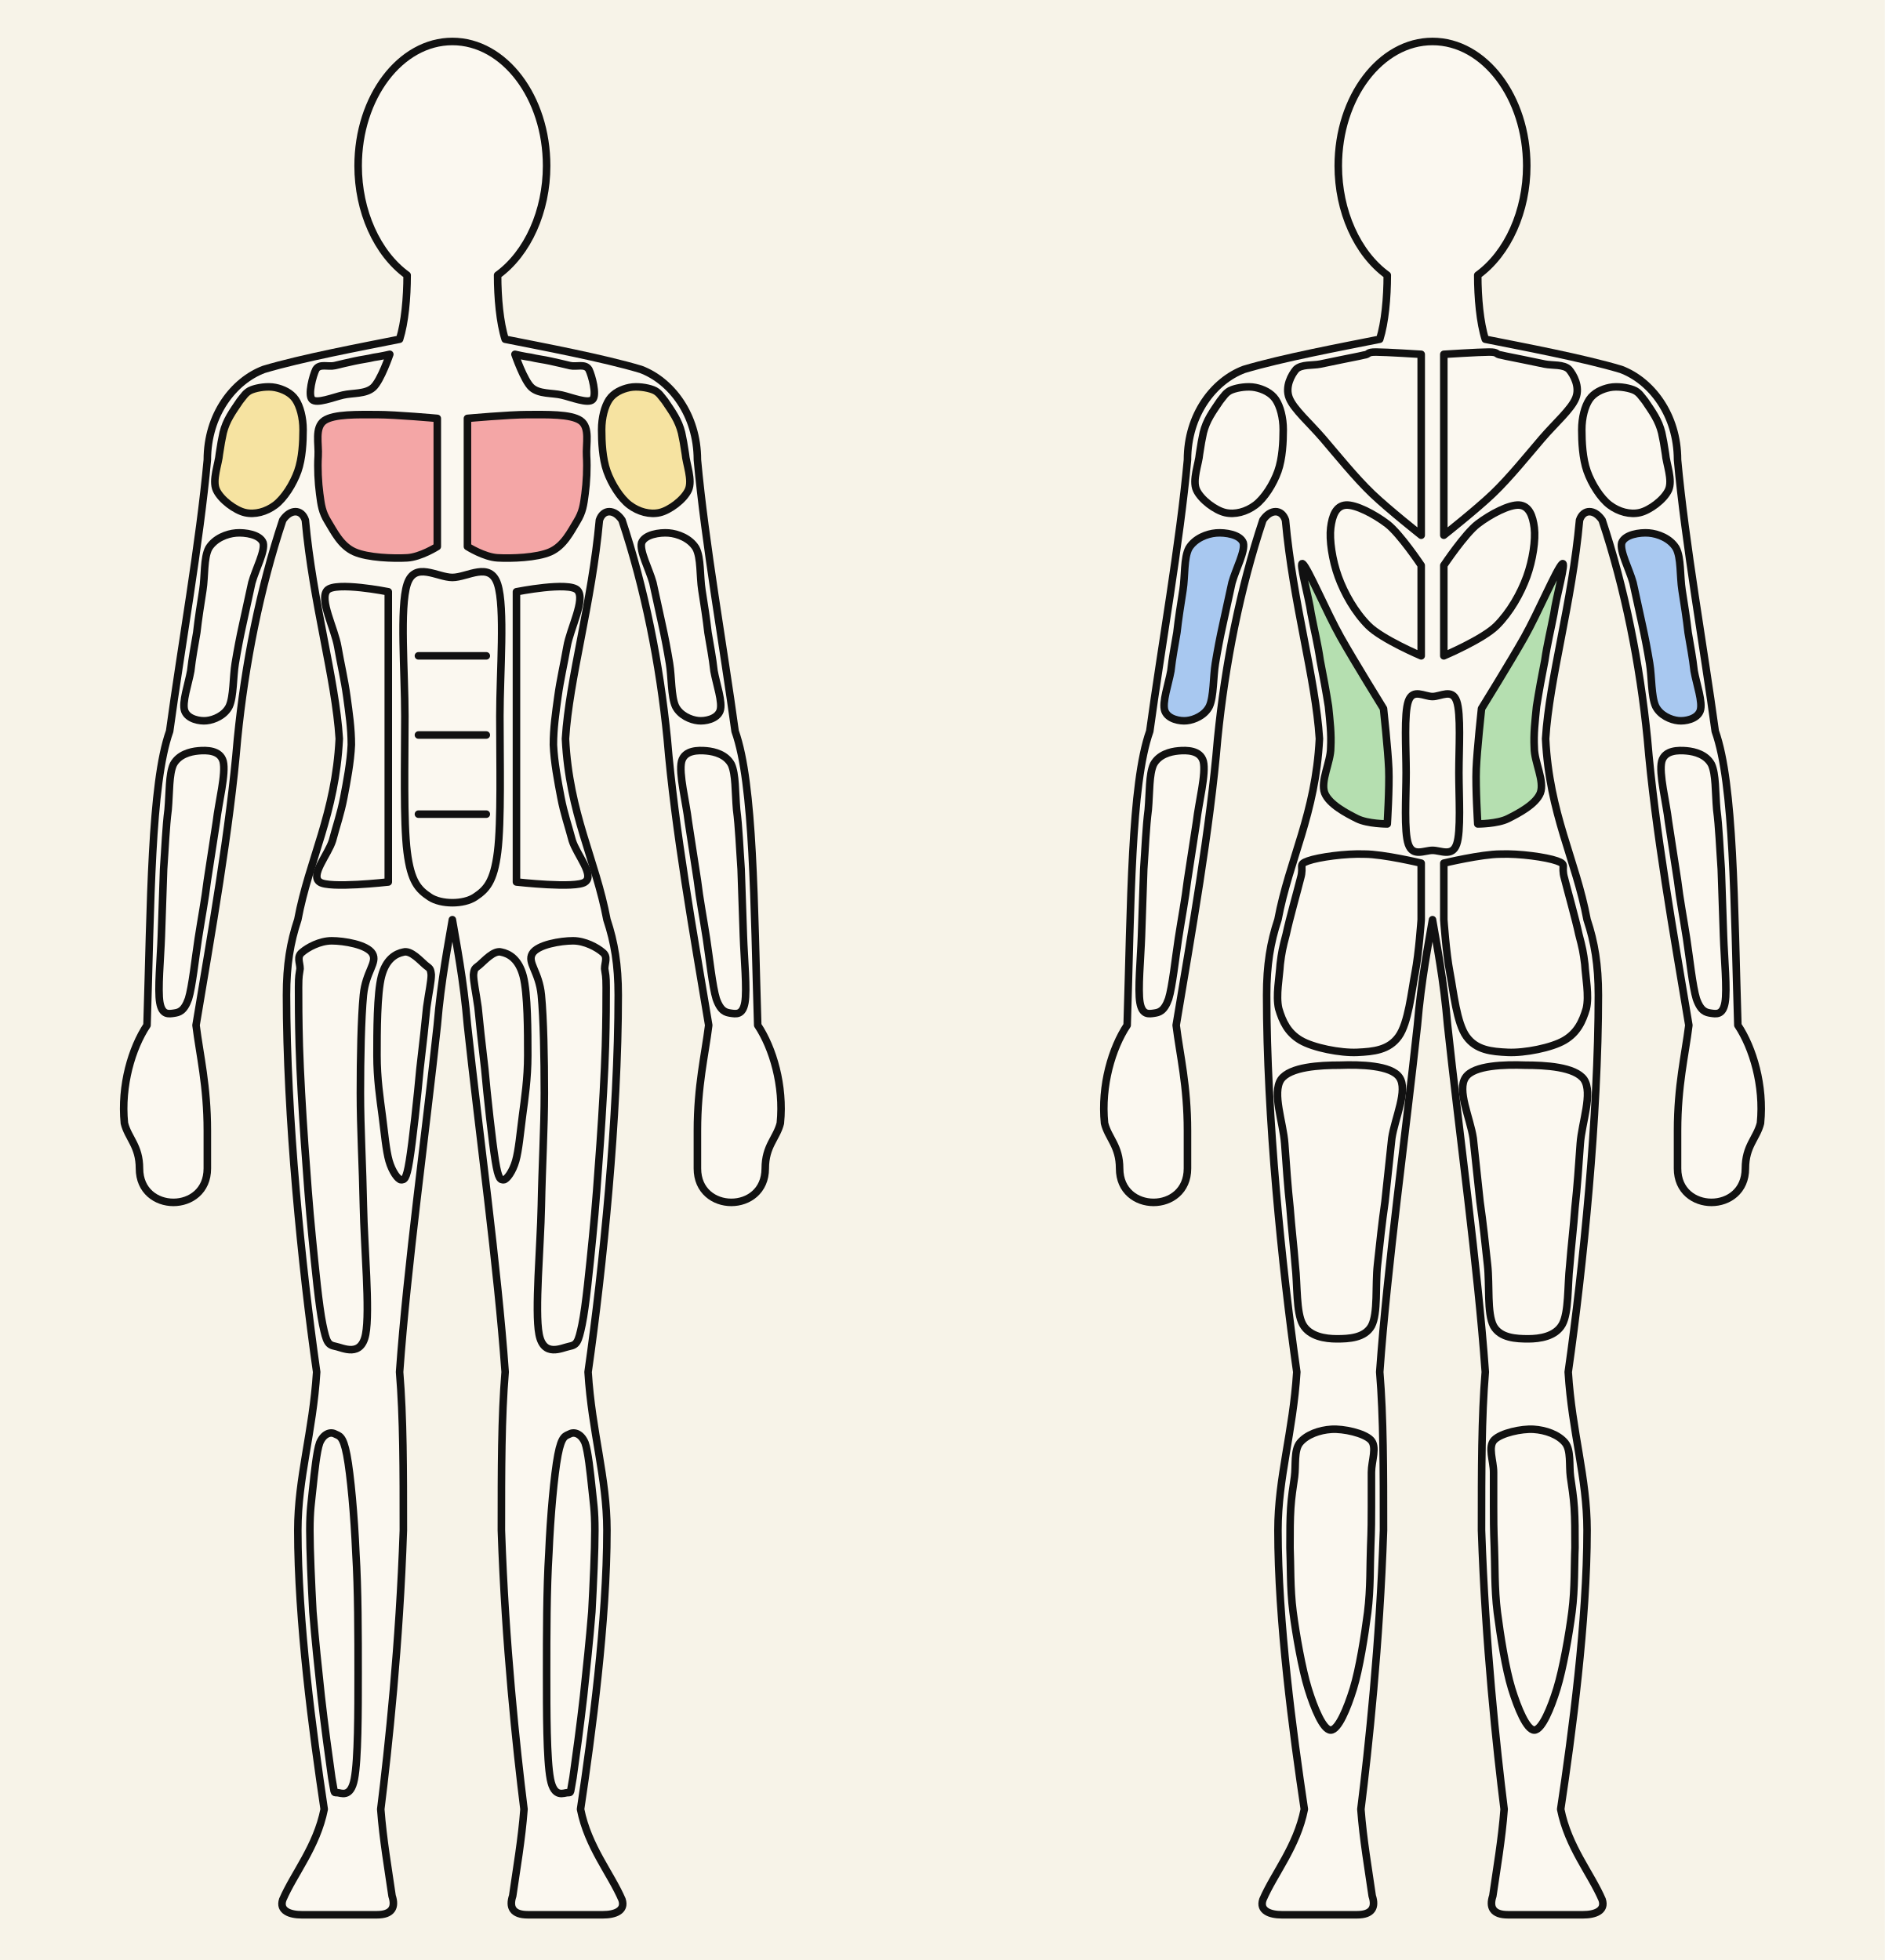
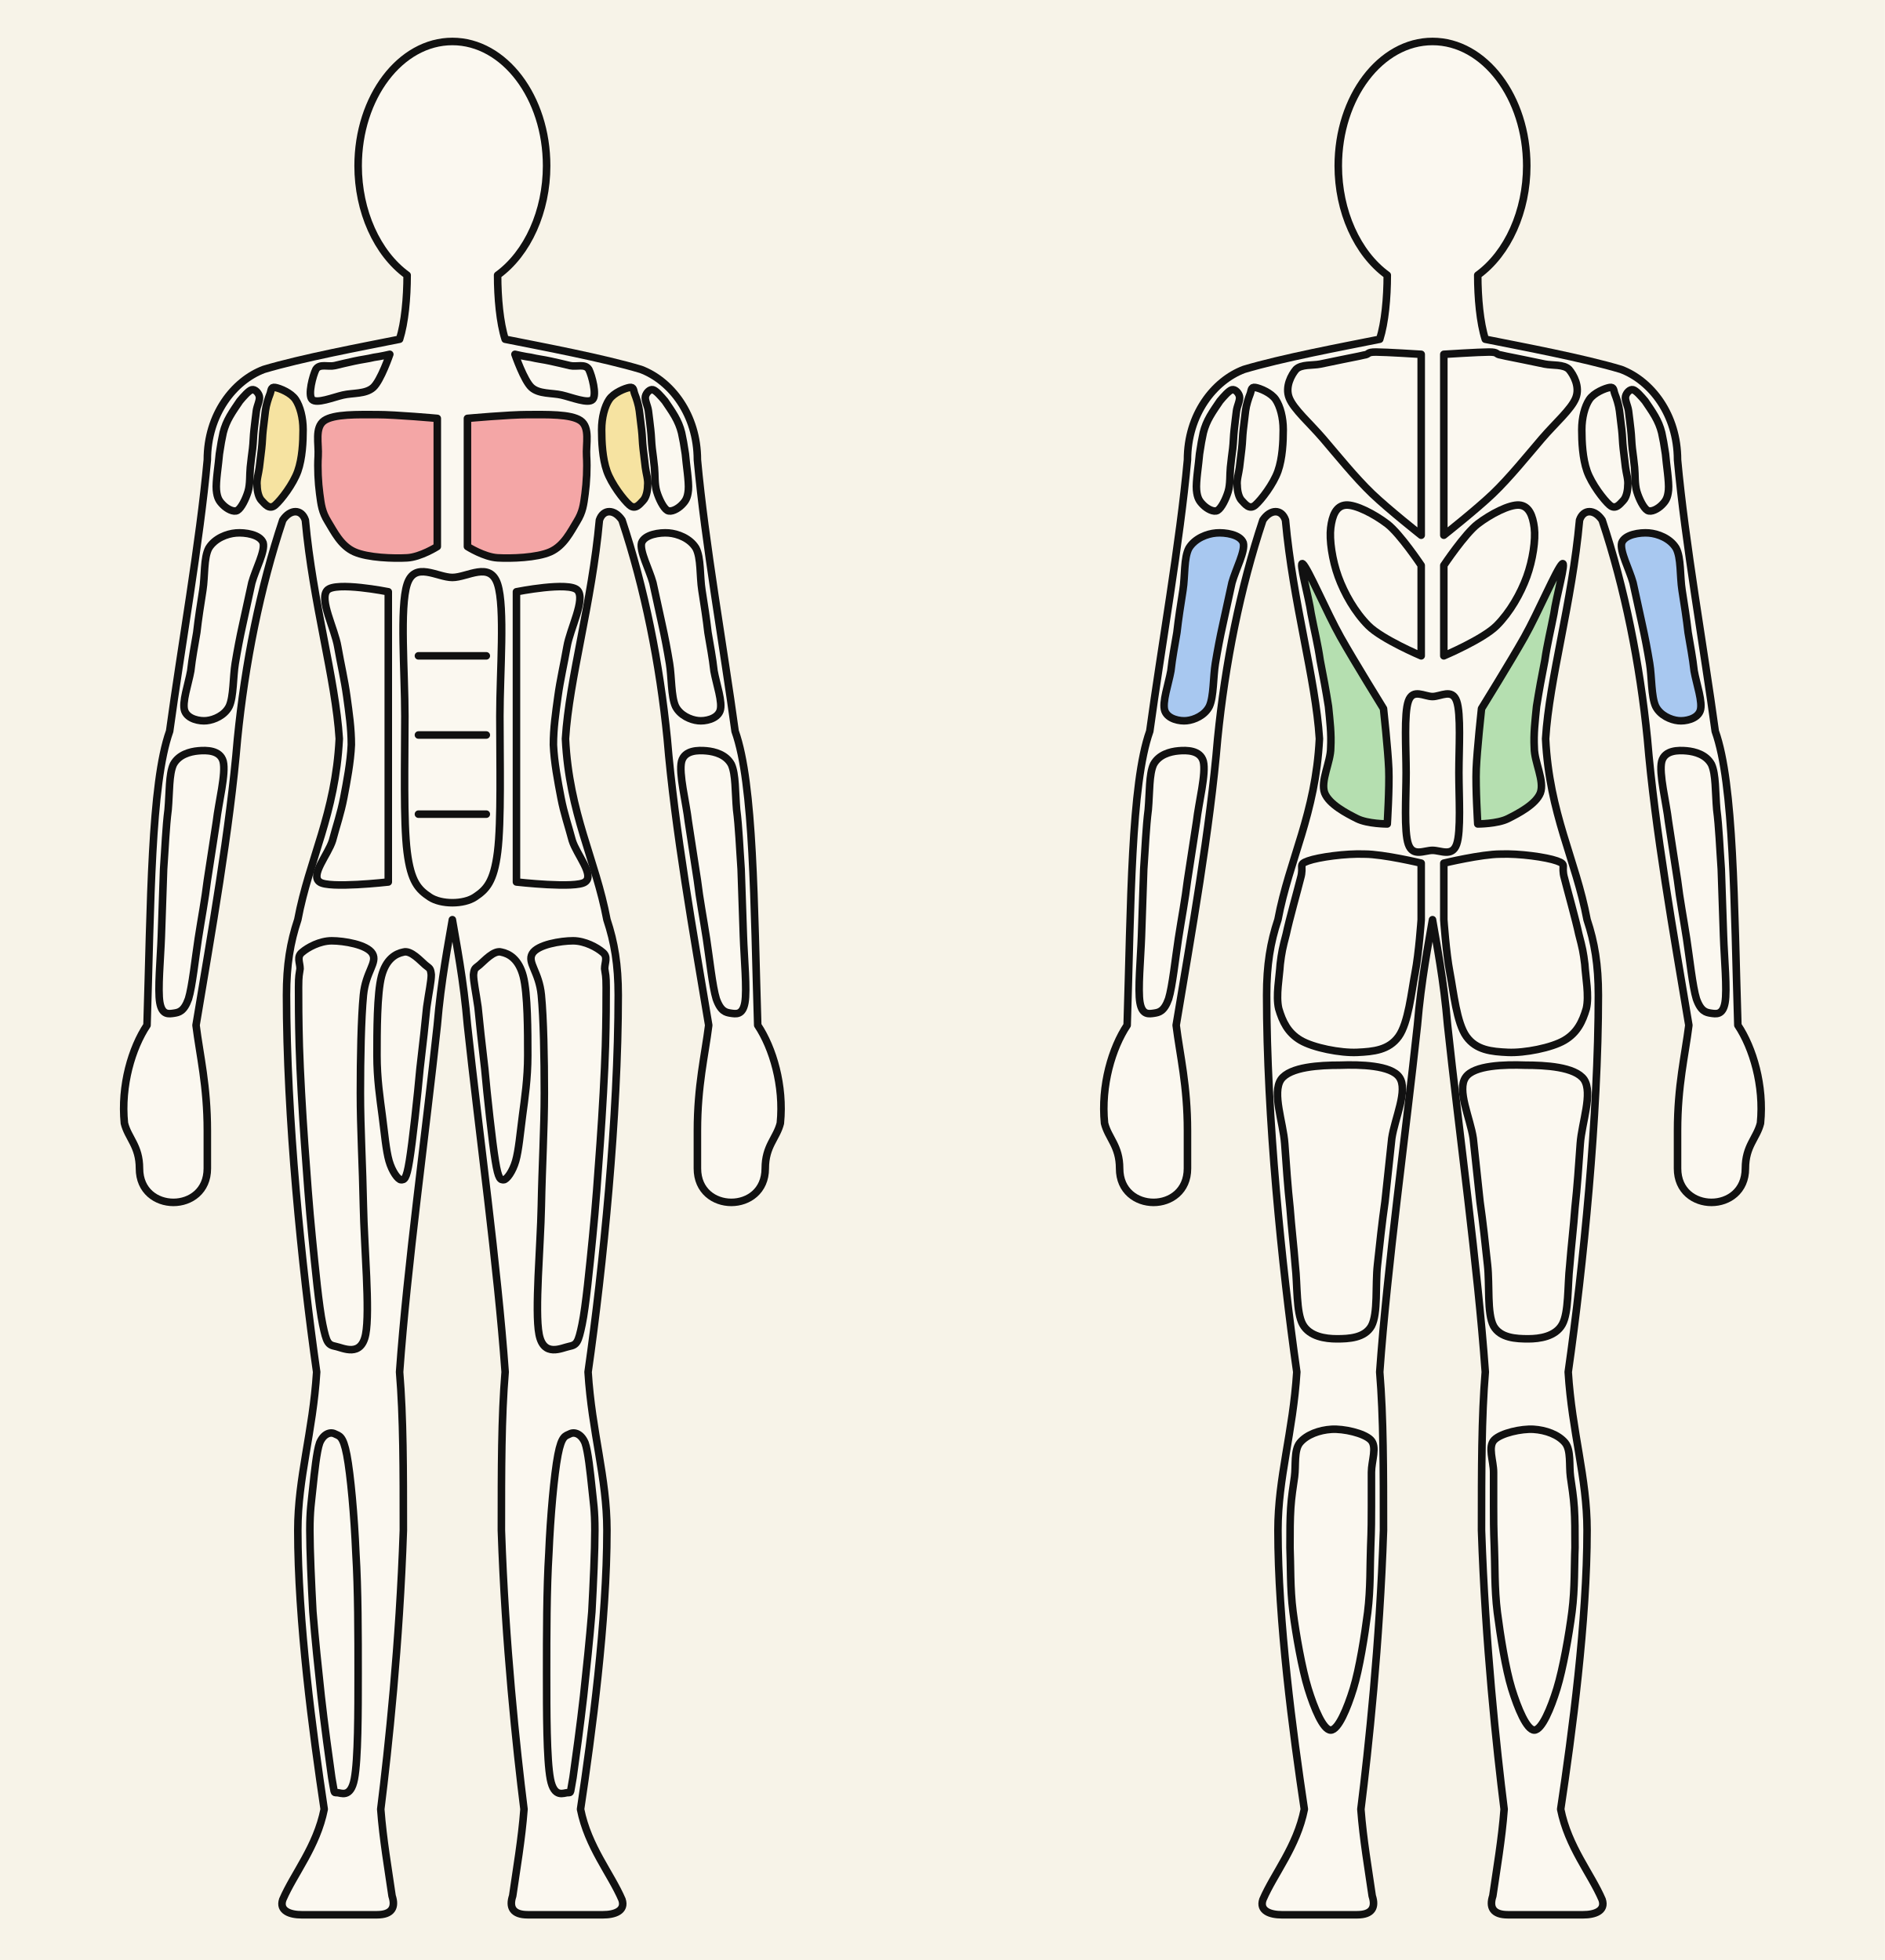
<svg xmlns="http://www.w3.org/2000/svg" viewBox="0 0 250 260" width="250" height="260">
  <path d="M0,0 L250,0 L250,260 L0,260 Z" fill="#F7F3E8" />
  <path id="front.body" d="M60,5.5 C66.9,5.5 72.5,12.9 72.5,22 C72.5,28 70,33.6 66,36.5 C66,39.5 66.3,42.8 67,45 C72,46 80,47.5 85,49 C89,50.5 92.5,55 92.5,61 C93.5,72 96,86 97.5,97 C100,104 100,120 100.5,136 C102.5,139 104,144 103.5,149 C103,151 101.5,152 101.5,155 C101.5,161 92.5,161 92.5,155 L92.5,150 C92.5,144 93.5,140 94,136 C92,124 89.5,110 88.5,98 C87.5,88 85.5,78 82.5,69 C81.5,67.5 80,67.5 79.5,69 C78.5,80 75.5,90 75,98 C75.5,108 79,114 80.5,122 C81.5,125 82,128 82,132 C82,148 80,168 78,182 C78.5,190 80.5,196 80.5,203 C80.5,215 78.5,230 77,240 C78,245 81,248.5 82.5,252 C83,253.5 81.5,254 80,254 L70,254 C68,254 67.5,253 68,251.5 C68.5,248 69.2,244 69.5,240 C68.5,232 67,218 66.5,203 C66.5,195 66.5,188 67,182 C66,168 63.5,150 62,136 C61.5,130 60.5,125 60,122 C59.5,125 58.5,130 58,136 C56.5,150 54,168 53,182 C53.5,188 53.5,195 53.5,203 C53,218 51.5,232 50.5,240 C50.8,244 51.5,248 52,251.5 C52.5,253 52,254 50,254 L40,254 C38.5,254 37,253.5 37.5,252 C39,248.5 42,245 43,240 C41.5,230 39.5,215 39.5,203 C39.5,196 41.5,190 42,182 C40,168 38,148 38,132 C38,128 38.5,125 39.5,122 C41,114 44.5,108 45,98 C44.5,90 41.5,80 40.5,69 C40,67.5 38.5,67.5 37.5,69 C34.5,78 32.5,88 31.5,98 C30.5,110 28,124 26,136 C26.5,140 27.5,144 27.5,150 L27.5,155 C27.5,161 18.5,161 18.5,155 C18.5,152 17,151 16.5,149 C16,144 17.5,139 19.5,136 C20,120 20,104 22.5,97 C24,86 26.5,72 27.5,61 C27.5,55 31,50.5 35,49 C40,47.5 48,46 53,45 C53.7,42.8 54,39.5 54,36.5 C50,33.6 47.5,28 47.5,22 C47.5,12.9 53.1,5.5 60,5.5 Z" fill="#FBF8F0" stroke="none" />
  <g id="front.regions" stroke="#111111" stroke-width="1" stroke-linejoin="round" stroke-linecap="round">
    <path id="front.traps-upper.r" d="M51.7,47 C51.7,47 50.4,47.3 49.6,47.4 C48.8,47.6 47.9,47.7 47,47.9 C46.1,48.1 45.2,48.3 44.4,48.5 C43.5,48.7 42.4,48.2 41.9,49 C41.5,49.8 40.8,52.4 41.4,53 C42,53.6 44.2,52.7 45.5,52.4 C46.8,52.1 48.5,52.3 49.5,51.4 C50.5,50.5 51.7,47 51.7,47 Z" fill="#FBF8F0" />
    <path id="front.traps-upper.l" d="M68.3,47 C68.3,47 69.6,47.3 70.4,47.4 C71.2,47.6 72.1,47.7 73,47.9 C73.9,48.1 74.8,48.3 75.6,48.5 C76.5,48.7 77.6,48.2 78.1,49 C78.5,49.8 79.2,52.4 78.6,53 C78,53.6 75.8,52.7 74.5,52.4 C73.2,52.1 71.5,52.3 70.5,51.4 C69.5,50.5 68.3,47 68.3,47 Z" fill="#FBF8F0" />
-     <path id="front.deltoid-front.r" d="M33.4,51.7 C32.6,52 32.3,52.6 31.8,53.2 C31.4,53.8 30.9,54.5 30.5,55.2 C30.1,55.9 29.8,56.6 29.6,57.4 C29.4,58.3 29.3,58.9 29.1,60.2 C29,61.5 28.1,63.7 28.7,65 C29.3,66.3 31.2,67.7 32.5,68 C33.8,68.3 35.3,67.9 36.5,67 C37.7,66.1 38.9,64.2 39.5,62.5 C40.1,60.8 40.2,58.6 40.2,57 C40.2,55.4 39.8,53.9 39.2,53 C38.6,52.1 37.5,51.6 36.5,51.4 C35.5,51.2 34.2,51.4 33.4,51.7 Z" fill="#F6E3A1" />
-     <path id="front.deltoid-front.l" d="M86.6,51.7 C87.4,52 87.7,52.6 88.2,53.2 C88.6,53.8 89.1,54.5 89.5,55.2 C89.9,55.9 90.2,56.6 90.4,57.4 C90.6,58.3 90.7,58.9 90.9,60.2 C91,61.5 91.9,63.7 91.3,65 C90.7,66.3 88.8,67.7 87.5,68 C86.2,68.3 84.7,67.9 83.5,67 C82.3,66.1 81.1,64.2 80.5,62.5 C79.9,60.8 79.8,58.6 79.8,57 C79.8,55.4 80.2,53.9 80.8,53 C81.4,52.1 82.5,51.6 83.5,51.4 C84.5,51.2 85.8,51.4 86.6,51.7 Z" fill="#F6E3A1" />
+     <path id="front.deltoid-front.r" d="M35.8,52.3 C35.6,52.8 35.3,53.7 35.2,54.5 C35.1,55.3 35,56.2 34.9,57 C34.8,57.8 34.8,58.7 34.7,59.5 C34.6,60.3 34.5,61.2 34.4,62 C34.3,62.8 34,63.7 34.1,64.4 C34.1,65.1 34.3,66 34.7,66.4 C35.1,66.8 35.7,67.7 36.5,67 C37.3,66.3 38.9,64.2 39.5,62.5 C40.1,60.8 40.2,58.6 40.2,57 C40.2,55.4 39.8,53.9 39.2,53 C38.6,52.1 37.1,51.5 36.5,51.4 C35.9,51.3 36,51.8 35.8,52.3 Z" fill="#F6E3A1" />
+     <path id="front.deltoid-front.l" d="M84.2,52.3 C84.4,52.8 84.7,53.7 84.8,54.5 C84.9,55.3 85,56.2 85.1,57 C85.2,57.8 85.2,58.7 85.3,59.5 C85.4,60.3 85.5,61.2 85.6,62 C85.7,62.8 86,63.7 85.9,64.4 C85.9,65.1 85.7,66 85.3,66.4 C84.9,66.8 84.3,67.7 83.5,67 C82.7,66.3 81.1,64.2 80.5,62.5 C79.9,60.8 79.8,58.6 79.8,57 C79.8,55.4 80.2,53.9 80.8,53 C81.4,52.1 82.9,51.5 83.5,51.4 C84.1,51.3 84,51.8 84.2,52.3 Z" fill="#F6E3A1" />
+     <path id="front.deltoid-side.r" d="M33.4,51.7 C33,51.8 32.3,52.6 31.8,53.2 C31.4,53.8 30.9,54.5 30.5,55.2 C30.1,55.9 29.8,56.6 29.6,57.4 C29.4,58.3 29.3,58.9 29.1,60.2 C29,61.5 28.6,63.9 28.7,65 C28.8,66.1 29.1,66.5 29.6,67 C30.1,67.5 31,68 31.5,67.7 C32,67.4 32.6,66.2 32.9,65.2 C33.2,64.2 33.1,63 33.2,62 C33.3,61 33.4,60.3 33.5,59.5 C33.6,58.7 33.6,57.8 33.7,57 C33.8,56.2 33.9,55.2 34,54.5 C34.1,53.8 34.5,53.1 34.4,52.6 C34.3,52.1 33.8,51.6 33.4,51.7 Z" fill="#FBF8F0" />
+     <path id="front.deltoid-side.l" d="M86.6,51.7 C87,51.8 87.7,52.6 88.2,53.2 C88.6,53.8 89.1,54.5 89.5,55.2 C89.9,55.9 90.2,56.6 90.4,57.4 C90.6,58.3 90.7,58.9 90.9,60.2 C91,61.5 91.4,63.9 91.3,65 C91.2,66.1 90.9,66.5 90.4,67 C89.9,67.5 89,68 88.5,67.7 C88,67.4 87.4,66.2 87.1,65.2 C86.8,64.2 86.9,63 86.8,62 C86.7,61 86.6,60.3 86.5,59.5 C86.4,58.7 86.4,57.8 86.3,57 C86.2,56.2 86.1,55.2 86,54.5 C85.9,53.8 85.5,53.1 85.6,52.6 C85.7,52.1 86.2,51.6 86.6,51.7 Z" fill="#FBF8F0" />
    <path id="front.chest.r" d="M58,55.5 C58,55.5 52.5,55 50,55 C47.5,55 44.3,54.9 43,55.8 C41.7,56.7 42.3,58.9 42.2,60.5 C42.1,62.1 42.2,64 42.4,65.5 C42.6,67 42.7,67.9 43.5,69.2 C44.3,70.5 45.2,72.4 47,73.2 C48.8,74 52.2,74.1 54,74 C55.8,73.9 58,72.5 58,72.5 C58,72.5 58,55.5 58,55.5 Z" fill="#F4A6A6" />
    <path id="front.chest.l" d="M62,55.5 C62,55.5 67.5,55 70,55 C72.5,55 75.7,54.9 77,55.8 C78.3,56.7 77.7,58.9 77.8,60.5 C77.9,62.1 77.8,64 77.6,65.5 C77.4,67 77.3,67.9 76.5,69.2 C75.7,70.5 74.8,72.4 73,73.2 C71.2,74 67.8,74.1 66,74 C64.2,73.9 62,72.5 62,72.5 C62,72.5 62,55.5 62,55.5 Z" fill="#F4A6A6" />
    <path id="front.biceps.r" d="M27.7,72.7 C27,74 27.2,76.4 26.9,78.3 C26.6,80.2 26.3,82.1 26.1,83.9 C25.8,85.7 25.5,87.2 25.3,89 C25,90.7 24.1,93.2 24.5,94.3 C24.9,95.4 26.5,95.7 27.4,95.6 C28.4,95.5 29.8,94.9 30.4,93.7 C31,92.4 30.9,89.8 31.2,88 C31.5,86.2 31.8,84.6 32.2,82.8 C32.6,81 33,79.1 33.4,77.3 C33.9,75.5 35.2,73.1 34.9,72 C34.5,70.9 32.5,70.6 31.3,70.7 C30.1,70.8 28.5,71.4 27.7,72.7 Z" fill="#FBF8F0" />
    <path id="front.biceps.l" d="M92.3,72.7 C93,74 92.8,76.4 93.1,78.3 C93.4,80.2 93.7,82.1 93.9,83.9 C94.2,85.7 94.5,87.2 94.7,89 C95,90.7 95.9,93.2 95.5,94.3 C95.1,95.4 93.5,95.7 92.6,95.6 C91.6,95.5 90.2,94.9 89.6,93.7 C89,92.4 89.1,89.8 88.8,88 C88.5,86.2 88.2,84.6 87.8,82.8 C87.4,81 87,79.1 86.6,77.3 C86.1,75.5 84.8,73.1 85.1,72 C85.5,70.9 87.5,70.6 88.7,70.7 C89.9,70.8 91.5,71.4 92.3,72.7 Z" fill="#FBF8F0" />
    <path id="front.forearm-front.r" d="M23,101.4 C22.4,102.7 22.5,105.1 22.3,107.4 C22,109.7 21.9,112.5 21.7,115.3 C21.6,118.1 21.5,121.2 21.4,124.2 C21.3,127.1 20.9,131.3 21.2,133 C21.5,134.7 22.4,134.5 23.1,134.4 C23.7,134.3 24.4,134.2 25,132.5 C25.5,130.9 25.9,127.1 26.3,124.5 C26.7,121.9 27.2,119.3 27.5,116.8 C27.9,114.2 28.3,111.6 28.7,109 C29,106.4 30,102.6 29.6,101 C29.2,99.5 27.4,99.5 26.3,99.6 C25.2,99.7 23.7,100.1 23,101.4 Z" fill="#FBF8F0" />
    <path id="front.forearm-front.l" d="M97,101.4 C97.6,102.7 97.5,105.1 97.7,107.4 C98,109.7 98.1,112.5 98.3,115.3 C98.4,118.1 98.5,121.2 98.6,124.2 C98.7,127.1 99.1,131.3 98.8,133 C98.5,134.7 97.6,134.5 96.9,134.4 C96.3,134.3 95.6,134.2 95,132.5 C94.5,130.9 94.1,127.1 93.7,124.5 C93.3,121.9 92.8,119.3 92.5,116.8 C92.1,114.2 91.7,111.6 91.3,109 C91,106.4 90,102.6 90.4,101 C90.8,99.5 92.6,99.5 93.7,99.6 C94.8,99.7 96.3,100.1 97,101.4 Z" fill="#FBF8F0" />
    <path id="front.obliques.r" d="M51.5,78.5 C51.5,78.5 44.5,77.1 43.4,78.3 C42.3,79.5 44.4,83.4 44.8,85.8 C45.2,88.1 45.7,90.2 46,92.4 C46.3,94.6 46.6,96.6 46.6,98.8 C46.5,101.1 46,103.7 45.6,105.8 C45.2,107.9 44.6,109.6 44.1,111.5 C43.5,113.4 41.1,116.1 42.4,117 C43.6,117.9 51.5,117 51.5,117 C51.5,117 51.5,78.5 51.5,78.5 Z" fill="#FBF8F0" />
    <path id="front.obliques.l" d="M68.5,78.5 C68.5,78.5 75.5,77.1 76.6,78.3 C77.7,79.5 75.6,83.4 75.2,85.8 C74.8,88.1 74.3,90.2 74,92.4 C73.7,94.6 73.4,96.6 73.4,98.8 C73.5,101.1 74,103.7 74.4,105.8 C74.8,107.9 75.4,109.6 75.9,111.5 C76.5,113.4 78.9,116.1 77.6,117 C76.4,117.9 68.5,117 68.5,117 C68.5,117 68.5,78.5 68.5,78.5 Z" fill="#FBF8F0" />
    <path id="front.adductors.r" d="M56.4,128 C55.8,127.5 54.5,126 53.5,126.3 C52.5,126.5 51.2,127.2 50.6,129.5 C50,131.8 50,136.9 50,140 C50,143.1 50.4,145.7 50.7,148 C51,150.3 51.2,152.6 51.6,154 C52,155.4 52.8,156.5 53.2,156.5 C53.6,156.5 53.9,156.5 54.3,154 C54.7,151.6 55.4,145.2 55.7,141.8 C56.1,138.4 56.4,135.7 56.6,133.6 C56.9,131.5 57.2,130.2 57.2,129.3 C57.1,128.4 57,128.5 56.4,128 Z" fill="#FBF8F0" />
    <path id="front.adductors.l" d="M63.6,128 C64.2,127.5 65.5,126 66.5,126.3 C67.5,126.5 68.8,127.2 69.4,129.5 C70,131.8 70,136.9 70,140 C70,143.1 69.6,145.7 69.3,148 C69,150.3 68.8,152.6 68.4,154 C68,155.4 67.2,156.5 66.8,156.5 C66.4,156.5 66.1,156.5 65.7,154 C65.3,151.6 64.6,145.2 64.3,141.8 C63.9,138.4 63.6,135.7 63.4,133.6 C63.1,131.5 62.8,130.2 62.8,129.3 C62.9,128.4 63,128.5 63.6,128 Z" fill="#FBF8F0" />
    <path id="front.quads.r" d="M44,124.8 C42.4,124.8 40.8,125.7 40.1,126.3 C39.3,126.9 39.8,127.7 39.8,128.5 C39.7,129.3 39.6,129.3 39.6,131 C39.6,132.7 39.6,135.3 39.7,138.8 C39.8,142.2 40.1,147.5 40.4,151.7 C40.7,155.9 41,160.1 41.4,164.1 C41.8,168.1 42.3,173.3 42.8,175.7 C43.3,178.1 43.5,178.4 44.5,178.6 C45.5,178.8 47.9,180.1 48.5,177 C49.1,173.9 48.3,165.3 48.2,160 C48.1,154.7 47.8,149.7 47.8,145 C47.8,140.3 47.9,135.1 48.2,132 C48.5,128.9 50.1,127.7 49.4,126.5 C48.7,125.3 45.6,124.8 44,124.8 Z" fill="#FBF8F0" />
    <path id="front.quads.l" d="M76,124.8 C77.6,124.8 79.2,125.7 79.9,126.3 C80.7,126.9 80.2,127.7 80.2,128.5 C80.3,129.3 80.4,129.3 80.4,131 C80.4,132.7 80.4,135.3 80.3,138.8 C80.2,142.2 79.9,147.5 79.6,151.7 C79.3,155.9 79,160.1 78.6,164.1 C78.2,168.1 77.7,173.3 77.2,175.7 C76.7,178.1 76.5,178.4 75.5,178.6 C74.5,178.8 72.1,180.1 71.5,177 C70.9,173.9 71.7,165.3 71.8,160 C71.9,154.7 72.2,149.7 72.2,145 C72.2,140.3 72.1,135.1 71.8,132 C71.5,128.9 69.9,127.7 70.6,126.5 C71.3,125.3 74.4,124.8 76,124.8 Z" fill="#FBF8F0" />
    <path id="front.tibialis.r" d="M44.4,190.2 C43.8,189.9 42.9,190.2 42.4,191.4 C42,192.5 41.7,195.4 41.5,197.3 C41.3,199.3 41.1,200.3 41.1,203 C41.1,205.7 41.3,210.1 41.5,213.8 C41.8,217.5 42.2,221.3 42.6,225 C43,228.6 43.7,233.7 44,235.8 C44.4,237.9 44.2,237.8 44.7,237.8 C45.2,237.8 46.5,238.6 47,236 C47.5,233.4 47.5,227 47.5,222 C47.5,217 47.5,210.8 47.2,206 C47,201.2 46.5,195.6 46,193 C45.5,190.4 45,190.5 44.4,190.2 Z" fill="#FBF8F0" />
    <path id="front.tibialis.l" d="M75.6,190.2 C76.2,189.9 77.1,190.2 77.6,191.4 C78,192.5 78.3,195.4 78.5,197.3 C78.7,199.3 78.9,200.3 78.9,203 C78.9,205.7 78.7,210.1 78.5,213.8 C78.2,217.5 77.8,221.3 77.4,225 C77,228.6 76.3,233.7 76,235.8 C75.6,237.9 75.8,237.8 75.3,237.8 C74.8,237.8 73.5,238.6 73,236 C72.5,233.4 72.5,227 72.5,222 C72.5,217 72.5,210.8 72.8,206 C73,201.2 73.5,195.6 74,193 C74.5,190.4 75,190.5 75.6,190.2 Z" fill="#FBF8F0" />
    <path id="front.abs" d="M54,77.5 C55,74.4 58,76.6 60,76.6 C62,76.6 65,74.4 66,77.5 C67,80.6 66.3,89.1 66.3,95 C66.3,100.9 66.5,109 66,113 C65.5,117 64.5,118 63,119 C61.5,120 58.5,120 57,119 C55.5,118 54.5,117 54,113 C53.5,109 53.7,100.9 53.7,95 C53.7,89.1 53,80.6 54,77.5 Z" fill="#FBF8F0" />
    <path id="front.abs.lines" d="M55.5,87 L64.5,87 M55.5,97.5 L64.5,97.5 M55.5,108 L64.5,108" fill="none" />
  </g>
  <path id="front.outline" d="M60,5.5 C66.9,5.5 72.5,12.9 72.5,22 C72.5,28 70,33.6 66,36.5 C66,39.5 66.3,42.8 67,45 C72,46 80,47.5 85,49 C89,50.5 92.5,55 92.5,61 C93.5,72 96,86 97.5,97 C100,104 100,120 100.5,136 C102.5,139 104,144 103.5,149 C103,151 101.5,152 101.5,155 C101.5,161 92.5,161 92.5,155 L92.5,150 C92.5,144 93.5,140 94,136 C92,124 89.5,110 88.5,98 C87.5,88 85.5,78 82.5,69 C81.5,67.5 80,67.5 79.5,69 C78.5,80 75.5,90 75,98 C75.5,108 79,114 80.5,122 C81.5,125 82,128 82,132 C82,148 80,168 78,182 C78.5,190 80.5,196 80.5,203 C80.5,215 78.5,230 77,240 C78,245 81,248.5 82.5,252 C83,253.5 81.5,254 80,254 L70,254 C68,254 67.5,253 68,251.5 C68.5,248 69.2,244 69.5,240 C68.5,232 67,218 66.5,203 C66.5,195 66.5,188 67,182 C66,168 63.5,150 62,136 C61.5,130 60.5,125 60,122 C59.5,125 58.5,130 58,136 C56.5,150 54,168 53,182 C53.5,188 53.5,195 53.5,203 C53,218 51.5,232 50.5,240 C50.8,244 51.5,248 52,251.5 C52.5,253 52,254 50,254 L40,254 C38.5,254 37,253.5 37.5,252 C39,248.5 42,245 43,240 C41.5,230 39.5,215 39.5,203 C39.5,196 41.5,190 42,182 C40,168 38,148 38,132 C38,128 38.5,125 39.5,122 C41,114 44.5,108 45,98 C44.5,90 41.5,80 40.5,69 C40,67.5 38.5,67.5 37.5,69 C34.5,78 32.5,88 31.5,98 C30.5,110 28,124 26,136 C26.5,140 27.5,144 27.5,150 L27.5,155 C27.5,161 18.5,161 18.5,155 C18.5,152 17,151 16.5,149 C16,144 17.5,139 19.5,136 C20,120 20,104 22.5,97 C24,86 26.5,72 27.5,61 C27.5,55 31,50.5 35,49 C40,47.5 48,46 53,45 C53.7,42.8 54,39.5 54,36.5 C50,33.6 47.5,28 47.5,22 C47.5,12.9 53.1,5.5 60,5.5 Z" fill="none" stroke="#111111" stroke-width="1" stroke-linejoin="round" stroke-linecap="round" />
  <path id="back.body" d="M190,5.5 C196.9,5.5 202.5,12.9 202.5,22 C202.5,28 200,33.6 196,36.5 C196,39.5 196.3,42.8 197,45 C202,46 210,47.5 215,49 C219,50.5 222.5,55 222.5,61 C223.5,72 226,86 227.5,97 C230,104 230,120 230.5,136 C232.5,139 234,144 233.5,149 C233,151 231.5,152 231.5,155 C231.5,161 222.5,161 222.5,155 L222.5,150 C222.5,144 223.5,140 224,136 C222,124 219.5,110 218.5,98 C217.5,88 215.5,78 212.5,69 C211.5,67.5 210,67.5 209.5,69 C208.5,80 205.5,90 205,98 C205.5,108 209,114 210.5,122 C211.5,125 212,128 212,132 C212,148 210,168 208,182 C208.5,190 210.5,196 210.5,203 C210.5,215 208.5,230 207,240 C208,245 211,248.5 212.5,252 C213,253.5 211.5,254 210,254 L200,254 C198,254 197.5,253 198,251.5 C198.5,248 199.2,244 199.5,240 C198.5,232 197,218 196.5,203 C196.5,195 196.5,188 197,182 C196,168 193.5,150 192,136 C191.5,130 190.5,125 190,122 C189.5,125 188.5,130 188,136 C186.5,150 184,168 183,182 C183.5,188 183.5,195 183.5,203 C183,218 181.5,232 180.5,240 C180.8,244 181.5,248 182,251.5 C182.5,253 182,254 180,254 L170,254 C168.5,254 167,253.5 167.5,252 C169,248.5 172,245 173,240 C171.5,230 169.5,215 169.5,203 C169.5,196 171.5,190 172,182 C170,168 168,148 168,132 C168,128 168.5,125 169.5,122 C171,114 174.5,108 175,98 C174.5,90 171.5,80 170.5,69 C170,67.5 168.5,67.5 167.5,69 C164.5,78 162.5,88 161.5,98 C160.5,110 158,124 156,136 C156.5,140 157.5,144 157.5,150 L157.5,155 C157.5,161 148.5,161 148.5,155 C148.5,152 147,151 146.5,149 C146,144 147.5,139 149.5,136 C150,120 150,104 152.5,97 C154,86 156.5,72 157.5,61 C157.5,55 161,50.5 165,49 C170,47.5 178,46 183,45 C183.7,42.8 184,39.5 184,36.5 C180,33.6 177.5,28 177.5,22 C177.5,12.9 183.1,5.5 190,5.5 Z" fill="#FBF8F0" stroke="none" />
  <g id="back.regions" stroke="#111111" stroke-width="1" stroke-linejoin="round" stroke-linecap="round">
    <path id="back.traps.l" d="M188.5,47 C188.5,47 183.8,46.7 182.5,46.7 C181.2,46.7 181.7,47 180.9,47.1 C180.1,47.3 178.9,47.5 178,47.7 C177,47.9 176.1,48.1 175.1,48.3 C174.1,48.5 172.6,48.3 171.9,49 C171.3,49.7 170.4,51.3 171,52.8 C171.6,54.3 173.7,56.1 175.5,58.2 C177.3,60.3 179.8,63.4 182,65.5 C184.2,67.6 188.5,71 188.5,71 C188.5,71 188.5,47 188.5,47 Z" fill="#FBF8F0" />
    <path id="back.traps.r" d="M191.5,47 C191.5,47 196.2,46.7 197.5,46.7 C198.8,46.7 198.3,47 199.1,47.1 C199.9,47.3 201.1,47.5 202,47.7 C203,47.9 203.9,48.1 204.9,48.3 C205.9,48.5 207.4,48.3 208.1,49 C208.7,49.7 209.6,51.3 209,52.8 C208.4,54.3 206.3,56.1 204.5,58.2 C202.7,60.3 200.2,63.4 198,65.5 C195.8,67.6 191.5,71 191.5,71 C191.5,71 191.5,47 191.5,47 Z" fill="#FBF8F0" />
-     <path id="back.deltoid-rear.l" d="M163.4,51.7 C162.6,52 162.3,52.6 161.8,53.2 C161.4,53.8 160.9,54.5 160.5,55.2 C160.1,55.9 159.8,56.6 159.6,57.4 C159.4,58.3 159.3,58.9 159.1,60.2 C159,61.5 158.1,63.7 158.7,65 C159.3,66.3 161.2,67.7 162.5,68 C163.8,68.3 165.3,67.9 166.5,67 C167.7,66.1 168.9,64.2 169.5,62.5 C170.1,60.8 170.2,58.6 170.2,57 C170.2,55.4 169.8,53.9 169.2,53 C168.6,52.1 167.5,51.6 166.5,51.4 C165.5,51.2 164.2,51.4 163.4,51.7 Z" fill="#FBF8F0" />
-     <path id="back.deltoid-rear.r" d="M216.6,51.7 C217.4,52 217.7,52.6 218.2,53.2 C218.6,53.8 219.1,54.5 219.5,55.2 C219.9,55.9 220.2,56.6 220.4,57.4 C220.6,58.3 220.7,58.9 220.9,60.2 C221,61.5 221.9,63.7 221.3,65 C220.7,66.3 218.8,67.7 217.5,68 C216.2,68.3 214.7,67.9 213.5,67 C212.3,66.1 211.1,64.2 210.5,62.5 C209.9,60.8 209.8,58.6 209.8,57 C209.8,55.4 210.2,53.9 210.8,53 C211.4,52.1 212.5,51.6 213.5,51.4 C214.5,51.2 215.8,51.4 216.6,51.7 Z" fill="#FBF8F0" />
+     <path id="back.deltoid-rear.l" d="M165.8,52.3 C165.6,52.8 165.3,53.7 165.2,54.5 C165.1,55.3 165,56.2 164.9,57 C164.8,57.8 164.8,58.7 164.7,59.5 C164.6,60.3 164.5,61.2 164.4,62 C164.3,62.8 164,63.7 164.1,64.4 C164.1,65.1 164.3,66 164.7,66.4 C165.1,66.8 165.7,67.7 166.5,67 C167.3,66.3 168.9,64.2 169.5,62.5 C170.1,60.8 170.2,58.6 170.2,57 C170.2,55.4 169.8,53.9 169.2,53 C168.6,52.1 167.1,51.5 166.5,51.4 C165.9,51.3 166,51.8 165.8,52.3 Z" fill="#FBF8F0" />
+     <path id="back.deltoid-rear.r" d="M214.2,52.3 C214.4,52.8 214.7,53.7 214.8,54.5 C214.9,55.3 215,56.2 215.1,57 C215.2,57.8 215.2,58.7 215.3,59.5 C215.4,60.3 215.5,61.2 215.6,62 C215.7,62.8 216,63.7 215.9,64.4 C215.9,65.1 215.7,66 215.3,66.4 C214.9,66.8 214.3,67.7 213.5,67 C212.7,66.3 211.1,64.2 210.5,62.5 C209.9,60.8 209.8,58.6 209.8,57 C209.8,55.4 210.2,53.9 210.8,53 C211.4,52.1 212.9,51.5 213.5,51.4 C214.1,51.3 214,51.8 214.2,52.3 Z" fill="#FBF8F0" />
+     <path id="back.deltoid-side.l" d="M163.4,51.7 C163,51.8 162.3,52.6 161.8,53.2 C161.4,53.8 160.9,54.5 160.5,55.2 C160.1,55.9 159.8,56.6 159.6,57.4 C159.4,58.3 159.3,58.9 159.1,60.2 C159,61.5 158.6,63.9 158.7,65 C158.8,66.1 159.1,66.5 159.6,67 C160.1,67.5 161,68 161.5,67.7 C162,67.4 162.6,66.2 162.9,65.2 C163.2,64.2 163.1,63 163.2,62 C163.3,61 163.4,60.3 163.5,59.5 C163.6,58.7 163.6,57.8 163.7,57 C163.8,56.2 163.9,55.2 164,54.5 C164.1,53.8 164.5,53.1 164.4,52.6 C164.3,52.1 163.8,51.6 163.4,51.7 Z" fill="#FBF8F0" />
+     <path id="back.deltoid-side.r" d="M216.6,51.7 C217,51.8 217.7,52.6 218.2,53.2 C218.6,53.8 219.1,54.5 219.5,55.2 C219.9,55.9 220.2,56.6 220.4,57.4 C220.6,58.3 220.7,58.9 220.9,60.2 C221,61.5 221.4,63.9 221.3,65 C221.2,66.1 220.9,66.5 220.4,67 C219.9,67.5 219,68 218.5,67.7 C218,67.4 217.4,66.2 217.1,65.2 C216.8,64.2 216.9,63 216.8,62 C216.7,61 216.6,60.3 216.5,59.5 C216.4,58.7 216.4,57.8 216.3,57 C216.2,56.2 216.1,55.2 216,54.5 C215.9,53.8 215.5,53.1 215.6,52.6 C215.7,52.1 216.2,51.6 216.6,51.7 Z" fill="#FBF8F0" />
    <path id="back.rhomboids-upper-back.l" d="M188.5,75 C188.5,75 185.7,70.8 184,69.5 C182.3,68.2 179.8,66.9 178.5,67 C177.2,67.1 176.7,68.4 176.5,70 C176.3,71.6 176.7,74.3 177.5,76.5 C178.3,78.7 179.7,81.2 181.5,83 C183.3,84.8 188.5,87 188.5,87 C188.5,87 188.5,75 188.5,75 Z" fill="#FBF8F0" />
    <path id="back.rhomboids-upper-back.r" d="M191.5,75 C191.5,75 194.3,70.8 196,69.5 C197.7,68.2 200.2,66.9 201.5,67 C202.8,67.1 203.3,68.4 203.5,70 C203.7,71.6 203.3,74.3 202.5,76.5 C201.7,78.7 200.3,81.2 198.5,83 C196.7,84.8 191.5,87 191.5,87 C191.5,87 191.5,75 191.5,75 Z" fill="#FBF8F0" />
    <path id="back.lats.l" d="M172.8,74.8 C172.2,74.3 173.6,79.2 173.9,81.4 C174.3,83.5 174.8,85.5 175.1,87.6 C175.5,89.6 175.9,91.8 176.2,93.7 C176.4,95.7 176.6,97.3 176.5,99.2 C176.5,101.1 175.1,103.6 175.7,105.2 C176.3,106.7 178.6,107.9 180,108.6 C181.4,109.3 184,109.3 184,109.3 C184,109.3 184.3,104.5 184.2,102 C184.1,99.5 183.5,94 183.5,94 C183.5,94 179.6,87.7 177.8,84.5 C176,81.3 173.5,75.4 172.8,74.8 Z" fill="#B5DFB0" />
    <path id="back.lats.r" d="M207.2,74.8 C207.8,74.3 206.4,79.2 206.1,81.4 C205.7,83.5 205.2,85.5 204.9,87.6 C204.5,89.6 204.1,91.8 203.8,93.7 C203.6,95.7 203.4,97.3 203.5,99.2 C203.5,101.1 204.9,103.6 204.3,105.2 C203.7,106.7 201.4,107.9 200,108.6 C198.6,109.3 196,109.3 196,109.3 C196,109.3 195.7,104.5 195.8,102 C195.9,99.5 196.5,94 196.5,94 C196.5,94 200.4,87.7 202.2,84.5 C204,81.3 206.5,75.4 207.2,74.8 Z" fill="#B5DFB0" />
    <path id="back.triceps.l" d="M157.7,72.7 C157,74 157.2,76.4 156.9,78.3 C156.6,80.2 156.3,82.1 156.1,83.9 C155.8,85.7 155.5,87.2 155.3,89 C155,90.7 154.1,93.2 154.5,94.3 C154.9,95.4 156.5,95.7 157.4,95.6 C158.4,95.5 159.8,94.9 160.4,93.7 C161,92.4 160.9,89.8 161.2,88 C161.5,86.2 161.8,84.6 162.2,82.8 C162.6,81 163,79.1 163.4,77.3 C163.9,75.5 165.2,73.1 164.9,72 C164.5,70.9 162.5,70.6 161.3,70.7 C160.1,70.8 158.5,71.4 157.7,72.7 Z" fill="#A8C8F0" />
    <path id="back.triceps.r" d="M222.3,72.7 C223,74 222.8,76.4 223.1,78.3 C223.4,80.2 223.7,82.1 223.9,83.9 C224.2,85.7 224.5,87.2 224.7,89 C225,90.7 225.9,93.2 225.5,94.3 C225.1,95.4 223.5,95.7 222.6,95.6 C221.6,95.5 220.2,94.9 219.6,93.7 C219,92.4 219.1,89.8 218.8,88 C218.5,86.2 218.2,84.6 217.8,82.8 C217.4,81 217,79.1 216.6,77.3 C216.1,75.5 214.8,73.1 215.1,72 C215.5,70.9 217.5,70.6 218.7,70.7 C219.9,70.8 221.5,71.4 222.3,72.7 Z" fill="#A8C8F0" />
    <path id="back.forearm-back.l" d="M153,101.4 C152.4,102.7 152.5,105.1 152.3,107.4 C152,109.7 151.9,112.5 151.7,115.3 C151.6,118.1 151.5,121.2 151.4,124.2 C151.3,127.1 150.9,131.3 151.2,133 C151.5,134.7 152.4,134.5 153.1,134.4 C153.7,134.3 154.4,134.2 155,132.5 C155.5,130.9 155.9,127.1 156.3,124.5 C156.7,121.9 157.2,119.3 157.5,116.8 C157.9,114.2 158.3,111.6 158.7,109 C159,106.4 160,102.6 159.6,101 C159.2,99.5 157.4,99.5 156.3,99.6 C155.2,99.7 153.7,100.1 153,101.4 Z" fill="#FBF8F0" />
    <path id="back.forearm-back.r" d="M227,101.4 C227.6,102.7 227.5,105.1 227.7,107.4 C228,109.7 228.1,112.5 228.3,115.3 C228.4,118.1 228.5,121.2 228.6,124.2 C228.7,127.1 229.1,131.3 228.8,133 C228.5,134.7 227.6,134.5 226.9,134.4 C226.3,134.3 225.6,134.2 225,132.5 C224.5,130.9 224.1,127.1 223.7,124.5 C223.3,121.9 222.8,119.3 222.5,116.8 C222.1,114.2 221.7,111.6 221.3,109 C221,106.4 220,102.6 220.4,101 C220.8,99.5 222.6,99.5 223.7,99.6 C224.8,99.7 226.3,100.1 227,101.4 Z" fill="#FBF8F0" />
    <path id="back.glutes.l" d="M188.5,114.5 C188.5,114.5 183.5,113.3 181,113.3 C178.5,113.2 174.9,113.7 173.5,114.2 C172.1,114.7 173,114.8 172.5,116.5 C172.1,118.1 171,122 170.6,123.9 C170.1,125.8 170,126.3 169.8,127.9 C169.7,129.6 169.2,132.1 169.6,133.8 C170.1,135.5 170.8,137 172.5,138 C174.2,139 177.8,139.7 180,139.6 C182.2,139.5 184.2,139.3 185.5,137.5 C186.8,135.7 187.2,131.6 187.7,129 C188.2,126.4 188.5,122 188.5,122 C188.5,122 188.5,114.5 188.5,114.5 Z" fill="#FBF8F0" />
    <path id="back.glutes.r" d="M191.5,114.5 C191.5,114.5 196.5,113.3 199,113.3 C201.5,113.2 205.1,113.7 206.5,114.2 C207.9,114.7 207,114.8 207.5,116.5 C207.9,118.1 209,122 209.4,123.9 C209.9,125.8 210,126.3 210.2,127.9 C210.3,129.6 210.8,132.1 210.4,133.8 C209.9,135.5 209.2,137 207.5,138 C205.8,139 202.2,139.7 200,139.6 C197.8,139.5 195.8,139.3 194.5,137.5 C193.2,135.7 192.8,131.6 192.3,129 C191.8,126.4 191.5,122 191.5,122 C191.5,122 191.5,114.5 191.5,114.5 Z" fill="#FBF8F0" />
    <path id="back.hamstrings.l" d="M169.9,143.2 C168.7,145 170.2,148.9 170.4,151.7 C170.6,154.5 170.8,157.5 171.1,160.2 C171.3,162.9 171.6,165.3 171.8,167.9 C172.1,170.5 171.9,174.1 172.8,175.7 C173.7,177.3 175.8,177.6 177.3,177.6 C178.9,177.6 181,177.5 181.9,175.9 C182.8,174.2 182.4,170.5 182.7,167.8 C183,165 183.3,162.2 183.7,159.4 C184,156.6 184.3,153.8 184.6,151 C185,148.3 186.8,144.6 185.6,142.9 C184.5,141.3 180.4,141.2 177.7,141.3 C175.1,141.3 171.1,141.5 169.9,143.2 Z" fill="#FBF8F0" />
    <path id="back.hamstrings.r" d="M210.1,143.2 C211.3,145 209.8,148.9 209.6,151.7 C209.4,154.5 209.2,157.5 208.9,160.2 C208.7,162.9 208.4,165.3 208.2,167.9 C207.9,170.5 208.1,174.1 207.2,175.7 C206.3,177.3 204.2,177.6 202.7,177.6 C201.1,177.6 199,177.5 198.1,175.9 C197.2,174.2 197.6,170.5 197.3,167.8 C197,165 196.7,162.2 196.3,159.4 C196,156.6 195.7,153.8 195.4,151 C195,148.3 193.2,144.6 194.4,142.9 C195.5,141.3 199.6,141.2 202.3,141.3 C204.9,141.3 208.9,141.5 210.1,143.2 Z" fill="#FBF8F0" />
    <path id="back.calves.l" d="M172.4,191.4 C171.6,192.4 171.9,194.4 171.7,195.9 C171.5,197.3 171.3,198.5 171.2,200 C171.1,201.6 171.1,203 171.1,205.3 C171.2,207.5 171.1,210.7 171.5,213.8 C171.9,216.9 172.7,221.4 173.5,224 C174.3,226.6 175.5,229.5 176.5,229.5 C177.5,229.5 178.7,226.6 179.5,224 C180.3,221.4 181,217 181.4,213.9 C181.8,210.7 181.7,207.5 181.8,205.2 C181.9,202.8 181.9,201.4 181.9,199.8 C181.9,198.1 181.9,196.7 181.9,195.3 C181.9,193.8 182.7,191.9 181.8,191 C180.9,190.1 178.2,189.5 176.6,189.6 C175,189.7 173.3,190.3 172.4,191.4 Z" fill="#FBF8F0" />
    <path id="back.calves.r" d="M207.6,191.4 C208.4,192.4 208.1,194.4 208.3,195.9 C208.5,197.3 208.7,198.5 208.8,200 C208.9,201.6 208.9,203 208.9,205.3 C208.8,207.5 208.9,210.7 208.5,213.8 C208.1,216.9 207.3,221.4 206.5,224 C205.7,226.6 204.5,229.5 203.5,229.5 C202.5,229.5 201.3,226.6 200.5,224 C199.7,221.4 199,217 198.6,213.9 C198.2,210.7 198.3,207.5 198.2,205.2 C198.1,202.8 198.1,201.4 198.1,199.8 C198.1,198.1 198.1,196.7 198.1,195.3 C198.1,193.8 197.3,191.9 198.2,191 C199.1,190.1 201.8,189.5 203.4,189.6 C205,189.7 206.7,190.3 207.6,191.4 Z" fill="#FBF8F0" />
    <path id="back.lower-back" d="M186.8,93 C187.4,91.3 188.9,92.4 190,92.4 C191.1,92.4 192.6,91.3 193.2,93 C193.8,94.7 193.5,99.3 193.5,102.5 C193.5,105.7 193.8,110.3 193.2,112 C192.6,113.7 191.1,112.8 190,112.8 C188.9,112.8 187.4,113.7 186.8,112 C186.2,110.3 186.5,105.7 186.5,102.5 C186.5,99.3 186.2,94.7 186.8,93 Z" fill="#FBF8F0" />
  </g>
  <path id="back.outline" d="M190,5.5 C196.9,5.5 202.5,12.9 202.5,22 C202.5,28 200,33.6 196,36.5 C196,39.5 196.3,42.8 197,45 C202,46 210,47.5 215,49 C219,50.5 222.5,55 222.5,61 C223.5,72 226,86 227.5,97 C230,104 230,120 230.5,136 C232.5,139 234,144 233.5,149 C233,151 231.5,152 231.5,155 C231.5,161 222.5,161 222.5,155 L222.5,150 C222.5,144 223.5,140 224,136 C222,124 219.5,110 218.5,98 C217.5,88 215.5,78 212.5,69 C211.5,67.5 210,67.5 209.5,69 C208.5,80 205.5,90 205,98 C205.5,108 209,114 210.5,122 C211.5,125 212,128 212,132 C212,148 210,168 208,182 C208.5,190 210.5,196 210.5,203 C210.5,215 208.5,230 207,240 C208,245 211,248.5 212.5,252 C213,253.5 211.5,254 210,254 L200,254 C198,254 197.5,253 198,251.5 C198.5,248 199.2,244 199.5,240 C198.5,232 197,218 196.5,203 C196.5,195 196.5,188 197,182 C196,168 193.5,150 192,136 C191.5,130 190.5,125 190,122 C189.5,125 188.5,130 188,136 C186.5,150 184,168 183,182 C183.5,188 183.5,195 183.5,203 C183,218 181.5,232 180.5,240 C180.8,244 181.5,248 182,251.5 C182.5,253 182,254 180,254 L170,254 C168.5,254 167,253.5 167.5,252 C169,248.5 172,245 173,240 C171.5,230 169.5,215 169.5,203 C169.5,196 171.5,190 172,182 C170,168 168,148 168,132 C168,128 168.5,125 169.5,122 C171,114 174.5,108 175,98 C174.5,90 171.5,80 170.5,69 C170,67.5 168.5,67.5 167.5,69 C164.5,78 162.5,88 161.5,98 C160.5,110 158,124 156,136 C156.5,140 157.5,144 157.5,150 L157.5,155 C157.5,161 148.5,161 148.5,155 C148.5,152 147,151 146.5,149 C146,144 147.5,139 149.5,136 C150,120 150,104 152.5,97 C154,86 156.5,72 157.5,61 C157.5,55 161,50.5 165,49 C170,47.5 178,46 183,45 C183.7,42.8 184,39.5 184,36.5 C180,33.6 177.5,28 177.5,22 C177.5,12.9 183.1,5.5 190,5.5 Z" fill="none" stroke="#111111" stroke-width="1" stroke-linejoin="round" stroke-linecap="round" />
</svg>
